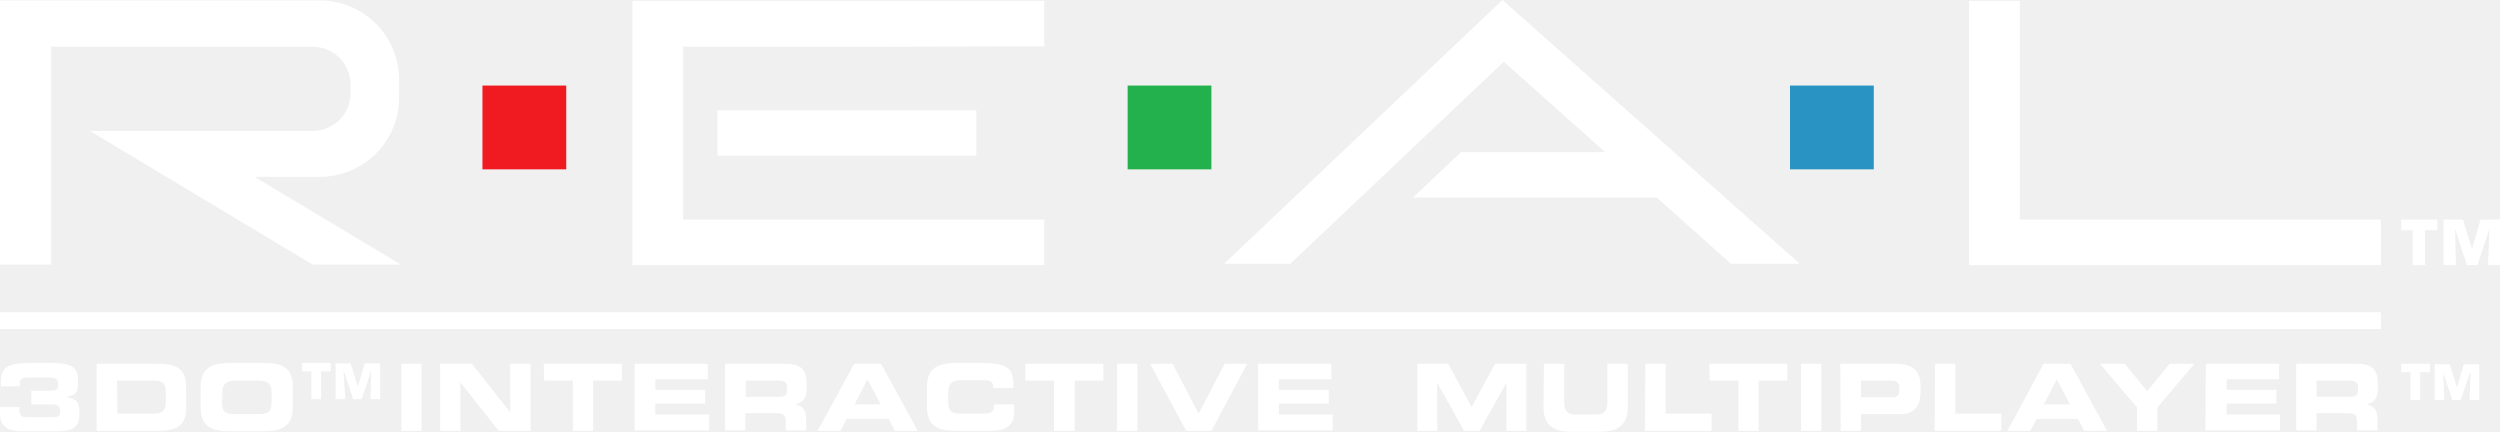
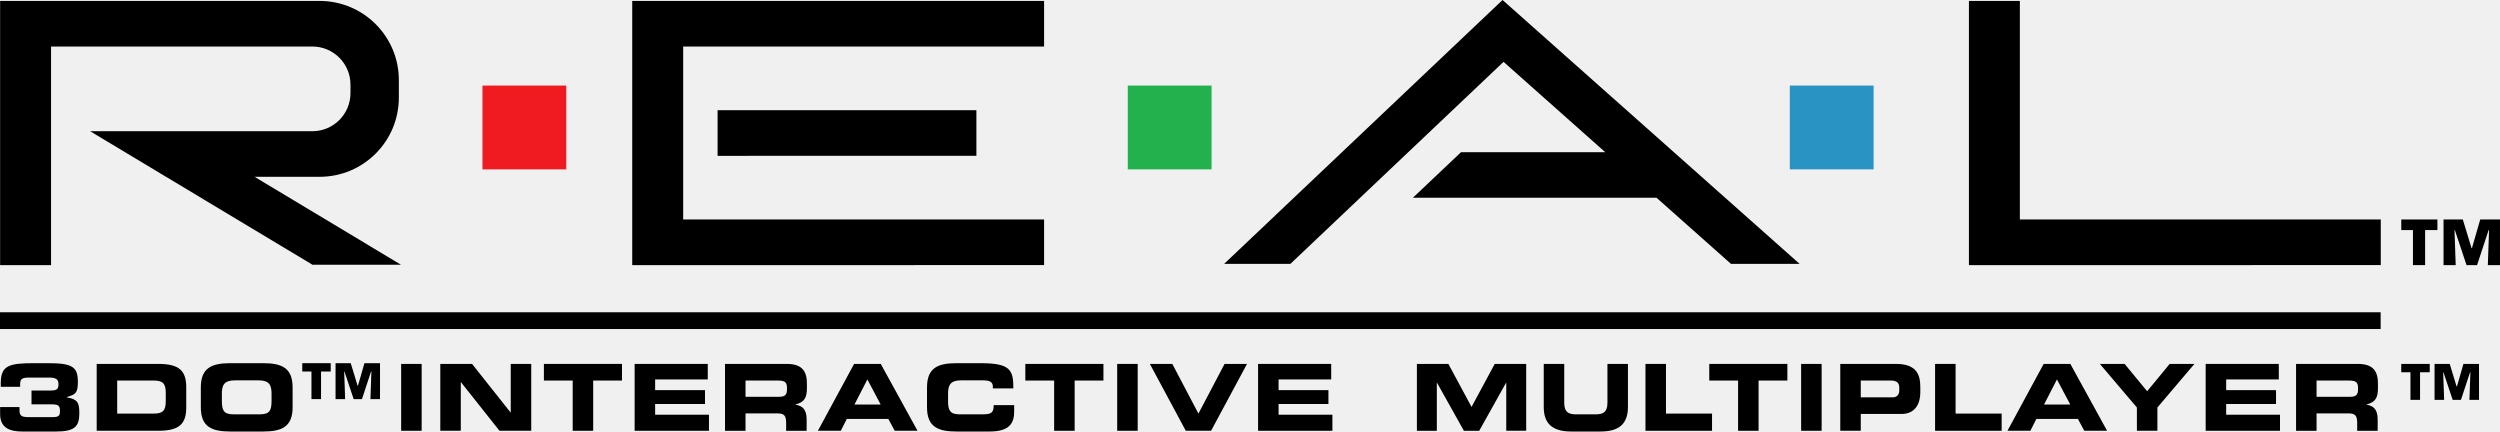
- <svg xmlns="http://www.w3.org/2000/svg" version="1.1" id="Ebene_2" x="0px" y="0px" viewBox="0 0 566.9 97.9" enable-background="new 0 0 566.9 97.9" xml:space="preserve">
+ <svg xmlns="http://www.w3.org/2000/svg" version="1.1" id="Ebene_2" x="0px" y="0px" width="566.929px" height="97.854px" viewBox="0 0 566.929 97.854" enable-background="new 0 0 566.929 97.854" xml:space="preserve">
  <g>
-     <path fill="#FFFFFF" d="M90.9,60L57.7,40.1l14.8,0c9.9,0,18-8,18-18v-4c0-9.9-8-18-18-18H0v59.9h11.6V10.6h43.1l16.2,0   c4.8,0,8.6,3.9,8.6,8.6v1.9c0,4.8-3.9,8.6-8.6,8.6H20.4L70.9,60L90.9,60z" />
-     <path d="M11.6,10.6h43.1l16.2,0" />
-     <path d="M72.5,0.2H0" />
-     <polygon fill="#FFFFFF" points="198,10.6 236.8,10.5 236.8,0.2 143.4,0.2 143.4,60.1 198,60.1 236.8,60.1 236.8,49.8 154.9,49.8    154.9,10.6  " />
-     <polygon fill="#FFFFFF" points="446.5,0.2 446.5,60.1 501.1,60.1 539.9,60.1 539.9,49.8 458,49.8 458,0.2  " />
-     <polygon fill="#FFFFFF" points="162.7,25 221.4,25 221.4,35.3 162.7,35.3  " />
-     <path fill="none" stroke="#000000" stroke-width="0.1" stroke-miterlimit="10" d="M326.3,1" />
-     <polygon fill="#FFFFFF" points="340.7,0 277.6,59.8 292.6,59.8 341,14 364,34.5 331.3,34.5 320.4,44.8 320.4,44.8 375.7,44.8    392.5,59.8 408.1,59.8  " />
-     <rect x="109.4" y="19.4" fill="#F01B20" width="19" height="19" />
-     <rect x="255.7" y="19.4" fill="#23B14D" width="19" height="19" />
-     <rect x="405.9" y="19.4" fill="#2993C3" width="19" height="19" />
-     <rect y="70.8" fill="#FFFFFF" width="539.9" height="3.8" />
+     <path d="M90.931,60.036L57.737,40.1l14.755-0.008c9.917,0,17.957-8.04,17.957-17.957V18.17c0-9.917-8.04-17.957-17.957-17.957   H0.027V60.12h11.551V10.56h43.087l16.165-0.012c4.777,0,8.649,3.873,8.649,8.649v1.91c0,4.776-3.873,8.649-8.649,8.649H20.441   l50.415,30.28L90.931,60.036z" />
+     <path d="M11.578,10.56h43.087l16.165-0.012" />
+     <path d="M72.492,0.213H0.027" />
+     <polygon points="198.012,10.56 236.769,10.548 236.769,0.213 143.374,0.213 143.374,60.12 198.012,60.12 236.769,60.108    236.769,49.772 154.925,49.772 154.925,10.56  " />
+     <polygon points="446.496,0.213 446.496,60.12 501.134,60.12 539.89,60.108 539.89,49.772 458.047,49.772 458.047,0.213  " />
+     <polygon points="162.728,24.993 221.418,24.993 221.418,35.328 162.728,35.34  " />
+     <path fill="none" stroke="#000000" stroke-width="0.1" stroke-miterlimit="10" d="M326.284,0.986" />
+     <polygon points="340.735,0 277.603,59.834 292.628,59.834 340.962,14.025 364.022,34.509 331.321,34.509 320.401,44.845    320.401,44.845 375.657,44.845 392.531,59.834 408.094,59.834  " />
+     <rect x="109.409" y="19.406" fill="#F01B20" width="19.004" height="19.004" />
+     <rect x="255.743" y="19.406" fill="#23B14D" width="19.004" height="19.004" />
+     <rect x="405.878" y="19.406" fill="#2993C3" width="19.005" height="19.004" />
+     <rect y="70.814" width="539.863" height="3.801" />
    <g>
-       <path fill="#FFFFFF" d="M321.3,82.5h7.1l5.3,9.8l5.3-9.8h7.1v15.2h-4.5V86.8h0l-6.1,10.9H332l-6.1-10.9h0v10.9h-4.5V82.5z" />
-       <path fill="#FFFFFF" d="M350.1,82.5h4.6v8.8c0,1.9,0.7,2.7,2.6,2.7h4.6c1.9,0,2.6-0.8,2.6-2.7v-8.8h4.6v9.8c0,3.8-1.9,5.6-6.2,5.6    h-6.7c-4.3,0-6.2-1.8-6.2-5.6L350.1,82.5L350.1,82.5z" />
-       <path fill="#FFFFFF" d="M373.1,82.5h4.6v11.3h10.4v3.9h-15.1L373.1,82.5L373.1,82.5z" />
-       <path fill="#FFFFFF" d="M387.6,82.5h17.7v3.8h-6.5v11.4h-4.6V86.3h-6.5L387.6,82.5L387.6,82.5z" />
-       <path fill="#FFFFFF" d="M408.4,82.5h4.6v15.2h-4.6V82.5z" />
-       <path fill="#FFFFFF" d="M417.3,82.5H430c4.4,0,5.5,2.2,5.5,5.2V89c0,2.3-1,4.9-4.3,4.9H422v3.8h-4.6L417.3,82.5L417.3,82.5z     M422,90.1h7.2c1.1,0,1.5-0.7,1.5-1.6v-0.6c0-1-0.5-1.6-1.9-1.6H422L422,90.1L422,90.1z" />
-       <path fill="#FFFFFF" d="M438.8,82.5h4.6v11.3h10.4v3.9h-15.1L438.8,82.5L438.8,82.5z" />
-       <path fill="#FFFFFF" d="M463.4,82.5h6.1l8.3,15.2h-5.2l-1.4-2.7h-9.4l-1.4,2.7h-5.2L463.4,82.5z M463.5,91.7h5.9l-3-5.7    L463.5,91.7z" />
-       <path fill="#FFFFFF" d="M484.6,92.4l-8.4-9.9h5.6l5.1,6.2l5.1-6.2h5.6l-8.4,9.9v5.3h-4.6L484.6,92.4L484.6,92.4z" />
-       <path fill="#FFFFFF" d="M500.2,82.5h16.6V86h-11.9v2.4h11.3v3.1h-11.3V94H517v3.6h-16.9L500.2,82.5L500.2,82.5z" />
-       <path fill="#FFFFFF" d="M520.7,82.5h14c3.6,0,4.5,1.8,4.5,4.5v1c0,2-0.5,3.2-2.6,3.7v0c1.4,0.3,2.5,0.9,2.5,3.3v2.6h-4.6v-1.8    c0-1.6-0.5-2.1-1.9-2.1h-7.3v3.9h-4.6L520.7,82.5L520.7,82.5z M525.3,90h7.7c1.3,0,1.7-0.5,1.7-1.6v-0.5c0-1.3-0.7-1.6-2.1-1.6    h-7.3V90z" />
+       <path d="M321.311,82.527h7.139l5.255,9.757l5.255-9.757h7.139v15.158h-4.522V86.799h-0.042l-6.092,10.887h-3.476l-6.092-10.887    h-0.042v10.887h-4.522V82.527z" />
+       <path d="M350.077,82.527h4.648v8.752c0,1.926,0.69,2.68,2.596,2.68h4.606c1.905,0,2.596-0.754,2.596-2.68v-8.752h4.648v9.757    c0,3.769-1.947,5.569-6.219,5.569h-6.657c-4.271,0-6.219-1.801-6.219-5.569V82.527z" />
+       <path d="M373.147,82.527h4.648v11.264h10.448v3.895h-15.097V82.527z" />
+       <path d="M387.614,82.527h17.713v3.769h-6.532v11.39h-4.648v-11.39h-6.532V82.527z" />
+       <path d="M408.445,82.527h4.648v15.158h-4.648V82.527z" />
+       <path d="M417.322,82.527h12.667c4.418,0,5.485,2.22,5.485,5.192v1.298c0,2.262-0.984,4.857-4.271,4.857h-9.233v3.811h-4.648    V82.527z M421.97,90.106h7.223c1.089,0,1.508-0.712,1.508-1.612v-0.586c0-1.025-0.503-1.612-1.905-1.612h-6.825V90.106z" />
+       <path d="M438.823,82.527h4.648v11.264h10.447v3.895h-15.096V82.527z" />
+       <path d="M463.444,82.527h6.051l8.333,15.158h-5.172l-1.444-2.68h-9.422l-1.36,2.68h-5.193L463.444,82.527z M463.527,91.739h5.946    l-3.015-5.694L463.527,91.739z" />
+       <path d="M484.588,92.409l-8.396-9.882h5.611l5.108,6.197l5.108-6.197h5.611l-8.396,9.882v5.276h-4.648V92.409z" />
+       <path d="M500.185,82.527h16.582v3.518h-11.934v2.429h11.306v3.14h-11.306v2.43h12.205v3.643h-16.854V82.527z" />
+       <path d="M520.681,82.527h14.028c3.58,0,4.543,1.779,4.543,4.502v0.963c0,2.03-0.461,3.224-2.597,3.727v0.042    c1.382,0.251,2.533,0.858,2.533,3.35v2.575h-4.647v-1.821c0-1.592-0.461-2.115-1.905-2.115h-7.307v3.937h-4.648V82.527z     M525.33,89.98h7.684c1.256,0,1.717-0.502,1.717-1.591v-0.503c0-1.34-0.67-1.591-2.136-1.591h-7.265V89.98z" />
    </g>
    <g>
-       <path fill="#FFFFFF" d="M91,82.5h4.6v15.2H91V82.5z" />
-       <path fill="#FFFFFF" d="M99.8,82.5h7.2l8.7,11h0v-11h4.6v15.2h-7.2l-8.7-11h0v11h-4.6L99.8,82.5L99.8,82.5z" />
-       <path fill="#FFFFFF" d="M123.3,82.5h17.7v3.8h-6.5v11.4h-4.6V86.3h-6.5L123.3,82.5L123.3,82.5z" />
-       <path fill="#FFFFFF" d="M143.9,82.5h16.6V86h-11.9v2.4h11.3v3.1h-11.3V94h12.2v3.6h-16.9L143.9,82.5L143.9,82.5z" />
-       <path fill="#FFFFFF" d="M164.4,82.5h14c3.6,0,4.5,1.8,4.5,4.5v1c0,2-0.5,3.2-2.6,3.7v0c1.4,0.3,2.5,0.9,2.5,3.3v2.6h-4.6v-1.8    c0-1.6-0.5-2.1-1.9-2.1h-7.3v3.9h-4.6L164.4,82.5L164.4,82.5z M169.1,90h7.7c1.3,0,1.7-0.5,1.7-1.6v-0.5c0-1.3-0.7-1.6-2.1-1.6    h-7.3V90z" />
-       <path fill="#FFFFFF" d="M193.7,82.5h6.1l8.3,15.2h-5.2l-1.4-2.7H192l-1.4,2.7h-5.2L193.7,82.5z M193.8,91.7h5.9l-3-5.7L193.8,91.7    z" />
-       <path fill="#FFFFFF" d="M210.2,87.8c0-4.4,2.5-5.5,6.7-5.5h5.5c6.6,0,7.5,1.4,7.4,5.7h-4.6v-0.4c0-1.1-0.8-1.4-2.2-1.4h-5.1    c-2.4,0-2.9,1.2-2.9,3v1.6c0,2.2,0.5,3,2.7,3h5c2.1,0,2.7-0.2,2.7-2.1h4.6v1.4c0,2.6-0.9,4.6-5.6,4.6h-7.5c-4.2,0-6.7-1-6.7-5.5    V87.8z" />
-       <path fill="#FFFFFF" d="M232.5,82.5h17.7v3.8h-6.5v11.4H239V86.3h-6.5L232.5,82.5L232.5,82.5z" />
-       <path fill="#FFFFFF" d="M253.3,82.5h4.6v15.2h-4.6V82.5z" />
-       <path fill="#FFFFFF" d="M260.8,82.5h5.1l5.9,11.3l5.9-11.3h5.1l-8.1,15.2h-5.7L260.8,82.5z" />
-       <path fill="#FFFFFF" d="M285.3,82.5h16.6V86h-11.9v2.4h11.3v3.1h-11.3V94h12.2v3.6h-16.9L285.3,82.5L285.3,82.5z" />
+       <path d="M90.971,82.527h4.648v15.158h-4.648V82.527z" />
+       <path d="M99.848,82.527h7.202l8.73,11.013h0.042V82.527h4.647v15.158h-7.202l-8.73-11.013h-0.042v11.013h-4.648V82.527z" />
+       <path d="M123.338,82.527h17.712v3.769h-6.532v11.39h-4.648v-11.39h-6.532V82.527z" />
+       <path d="M143.917,82.527H160.5v3.518h-11.934v2.429h11.306v3.14h-11.306v2.43h12.206v3.643h-16.854V82.527z" />
+       <path d="M164.414,82.527h14.028c3.58,0,4.543,1.779,4.543,4.502v0.963c0,2.03-0.461,3.224-2.596,3.727v0.042    c1.382,0.251,2.533,0.858,2.533,3.35v2.575h-4.648v-1.821c0-1.592-0.461-2.115-1.905-2.115h-7.307v3.937h-4.648V82.527z     M169.062,89.98h7.683c1.257,0,1.717-0.502,1.717-1.591v-0.503c0-1.34-0.67-1.591-2.135-1.591h-7.265V89.98z" />
+       <path d="M193.682,82.527h6.051l8.333,15.158h-5.171l-1.445-2.68h-9.422l-1.36,2.68h-5.193L193.682,82.527z M193.765,91.739h5.946    l-3.015-5.694L193.765,91.739z" />
+       <path d="M210.22,87.845c0-4.438,2.491-5.485,6.679-5.485h5.465c6.616,0,7.474,1.424,7.433,5.717h-4.648v-0.419    c0-1.089-0.795-1.403-2.177-1.403h-5.067c-2.449,0-2.91,1.152-2.91,3.036v1.633c0,2.198,0.461,3.036,2.659,3.036h4.962    c2.094,0,2.722-0.21,2.722-2.094h4.647v1.424c0,2.555-0.921,4.564-5.59,4.564h-7.496c-4.188,0-6.679-1.047-6.679-5.485V87.845z" />
+       <path d="M232.517,82.527h17.712v3.769h-6.532v11.39h-4.648v-11.39h-6.532V82.527z" />
+       <path d="M253.347,82.527h4.648v15.158h-4.648V82.527z" />
+       <path d="M260.758,82.527h5.088l5.925,11.264l5.925-11.264h5.088l-8.145,15.158h-5.737L260.758,82.527z" />
+       <path d="M285.295,82.527h16.583v3.518h-11.934v2.429h11.306v3.14h-11.306v2.43h12.207v3.643h-16.855V82.527z" />
    </g>
    <g>
-       <path fill="#FFFFFF" d="M0,92.3h4.4V93c0,1.3,0.4,1.6,2,1.6H12c1.4,0,1.6-0.4,1.6-1.4c0-1-0.3-1.5-1.7-1.5H7.1v-3.1h4.3    c1.5,0,1.8-0.4,1.8-1.5c0-1.2-0.7-1.5-2.1-1.5H6.5c-1.5,0-2,0.3-2,1.4v0.6H0.2v-0.8c0-4.1,2-4.5,7.7-4.5H11c5.4,0,6.7,0.8,6.7,4.2    c0,2.6-0.4,2.9-2.5,3.5v0.1c2.4,0.4,2.8,1.2,2.8,3.6c0,3-1,4.1-5.3,4.1H5c-2.7,0-5-0.8-5-3.9C0,93.9,0,92.3,0,92.3z" />
-       <path fill="#FFFFFF" d="M21.9,82.5h14c4.6,0,6.3,1.5,6.3,5.3v4.6c0,3.7-1.6,5.3-6.3,5.3h-14V82.5z M26.6,93.8h8.2    c2,0,2.8-0.6,2.8-2.7V89c0-2.2-0.8-2.7-2.8-2.7h-8.3C26.6,86.3,26.6,93.8,26.6,93.8z" />
-       <path fill="#FFFFFF" d="M45.5,87.8c0-4.4,2.5-5.5,6.7-5.5h7.5c4.2,0,6.7,1,6.7,5.5v4.5c0,4.4-2.5,5.5-6.7,5.5h-7.5    c-4.2,0-6.7-1-6.7-5.5L45.5,87.8L45.5,87.8z M50.3,90.9c0,2.2,0.5,3,2.7,3h5.9c2.2,0,2.7-0.8,2.7-3v-1.6c0-1.9-0.5-3-2.9-3h-5.4    c-2.4,0-2.9,1.2-2.9,3V90.9z" />
+       <path d="M0.027,92.305h4.396v0.67c0,1.277,0.398,1.612,2.01,1.612h5.548c1.445,0,1.613-0.397,1.613-1.424    c0-1.005-0.252-1.465-1.675-1.465H7.146v-3.142h4.334c1.507,0,1.779-0.376,1.779-1.465c0-1.173-0.732-1.466-2.114-1.466H6.539    c-1.507,0-1.968,0.314-1.968,1.444v0.649H0.174v-0.837c0-4.083,1.989-4.523,7.684-4.523h3.119c5.402,0,6.679,0.838,6.679,4.188    c0,2.555-0.439,2.869-2.512,3.497v0.063c2.45,0.419,2.848,1.193,2.848,3.602c0,2.993-1.047,4.146-5.255,4.146H5.01    c-2.701,0-4.983-0.774-4.983-3.937V92.305z" />
+       <path d="M21.926,82.527h14.028c4.648,0,6.281,1.528,6.281,5.276v4.605c0,3.748-1.633,5.276-6.281,5.276H21.926V82.527z     M26.574,93.791h8.25c1.989,0,2.763-0.565,2.763-2.722v-2.052c0-2.156-0.774-2.722-2.763-2.722h-8.25V93.791z" />
+       <path d="M45.542,87.845c0-4.438,2.491-5.485,6.679-5.485h7.454c4.188,0,6.679,1.048,6.679,5.485v4.523    c0,4.438-2.491,5.485-6.679,5.485H52.22c-4.188,0-6.679-1.047-6.679-5.485V87.845z M50.315,90.923    c0,2.198,0.461,3.036,2.659,3.036h5.946c2.198,0,2.659-0.838,2.659-3.036V89.29c0-1.884-0.46-3.036-2.91-3.036h-5.444    c-2.449,0-2.91,1.152-2.91,3.036V90.923z" />
    </g>
    <g>
-       <path fill="#FFFFFF" d="M72.8,90.5h-2.2v-6.3h-2.1v-1.9H75v1.9h-2.2C72.8,84.3,72.8,90.5,72.8,90.5z" />
-       <path fill="#FFFFFF" d="M78.3,90.5h-2.2v-8.1h3.4l1.6,5.1h0.1l1.5-5.1h3.5v8.1H84l0.2-6.2h-0.1l-2.1,6.2h-1.9l-2.1-6.2h-0.1    L78.3,90.5z" />
+       <path d="M72.804,90.508h-2.173V84.25h-2.086v-1.891h6.454v1.891h-2.195V90.508z" />
+       <path d="M78.267,90.508h-2.173v-8.148h3.444l1.554,5.117h0.076l1.478-5.117h3.531v8.148h-2.173l0.217-6.246h-0.076l-2.064,6.246    h-1.879l-2.086-6.246h-0.065L78.267,90.508z" />
    </g>
    <g>
-       <path fill="#FFFFFF" d="M548.8,90.7h-2.2v-6.3h-2.1v-1.9h6.5v1.9h-2.2L548.8,90.7L548.8,90.7z" />
-       <path fill="#FFFFFF" d="M554.3,90.7h-2.2v-8.1h3.4l1.6,5.1h0.1l1.5-5.1h3.5v8.1H560l0.2-6.2h-0.1l-2.1,6.2h-1.9l-2.1-6.2H554    L554.3,90.7z" />
+       <path d="M548.798,90.676h-2.173v-6.258h-2.086v-1.891h6.453v1.891h-2.194V90.676z" />
+       <path d="M554.26,90.676h-2.173v-8.148h3.444l1.554,5.117h0.076l1.478-5.117h3.531v8.148h-2.173l0.217-6.247h-0.076l-2.064,6.247    h-1.879l-2.087-6.247h-0.064L554.26,90.676z" />
    </g>
    <g>
-       <path fill="#FFFFFF" d="M549.9,60.1h-2.8v-7.9h-2.6v-2.4h8.2v2.4h-2.8V60.1z" />
-       <path fill="#FFFFFF" d="M556.9,60.1h-2.8V49.8h4.4l2,6.5h0.1l1.9-6.5h4.5v10.3h-2.8l0.3-7.9h-0.1l-2.6,7.9h-2.4l-2.6-7.9h-0.1    L556.9,60.1z" />
+       <path d="M549.946,60.12h-2.758v-7.947h-2.648v-2.4h8.195v2.4h-2.789V60.12z" />
+       <path d="M556.884,60.12h-2.758V49.772h4.373l1.973,6.498h0.097l1.876-6.498h4.484V60.12h-2.758l0.275-7.933h-0.098l-2.62,7.933    h-2.388l-2.648-7.933h-0.083L556.884,60.12z" />
    </g>
  </g>
</svg>
